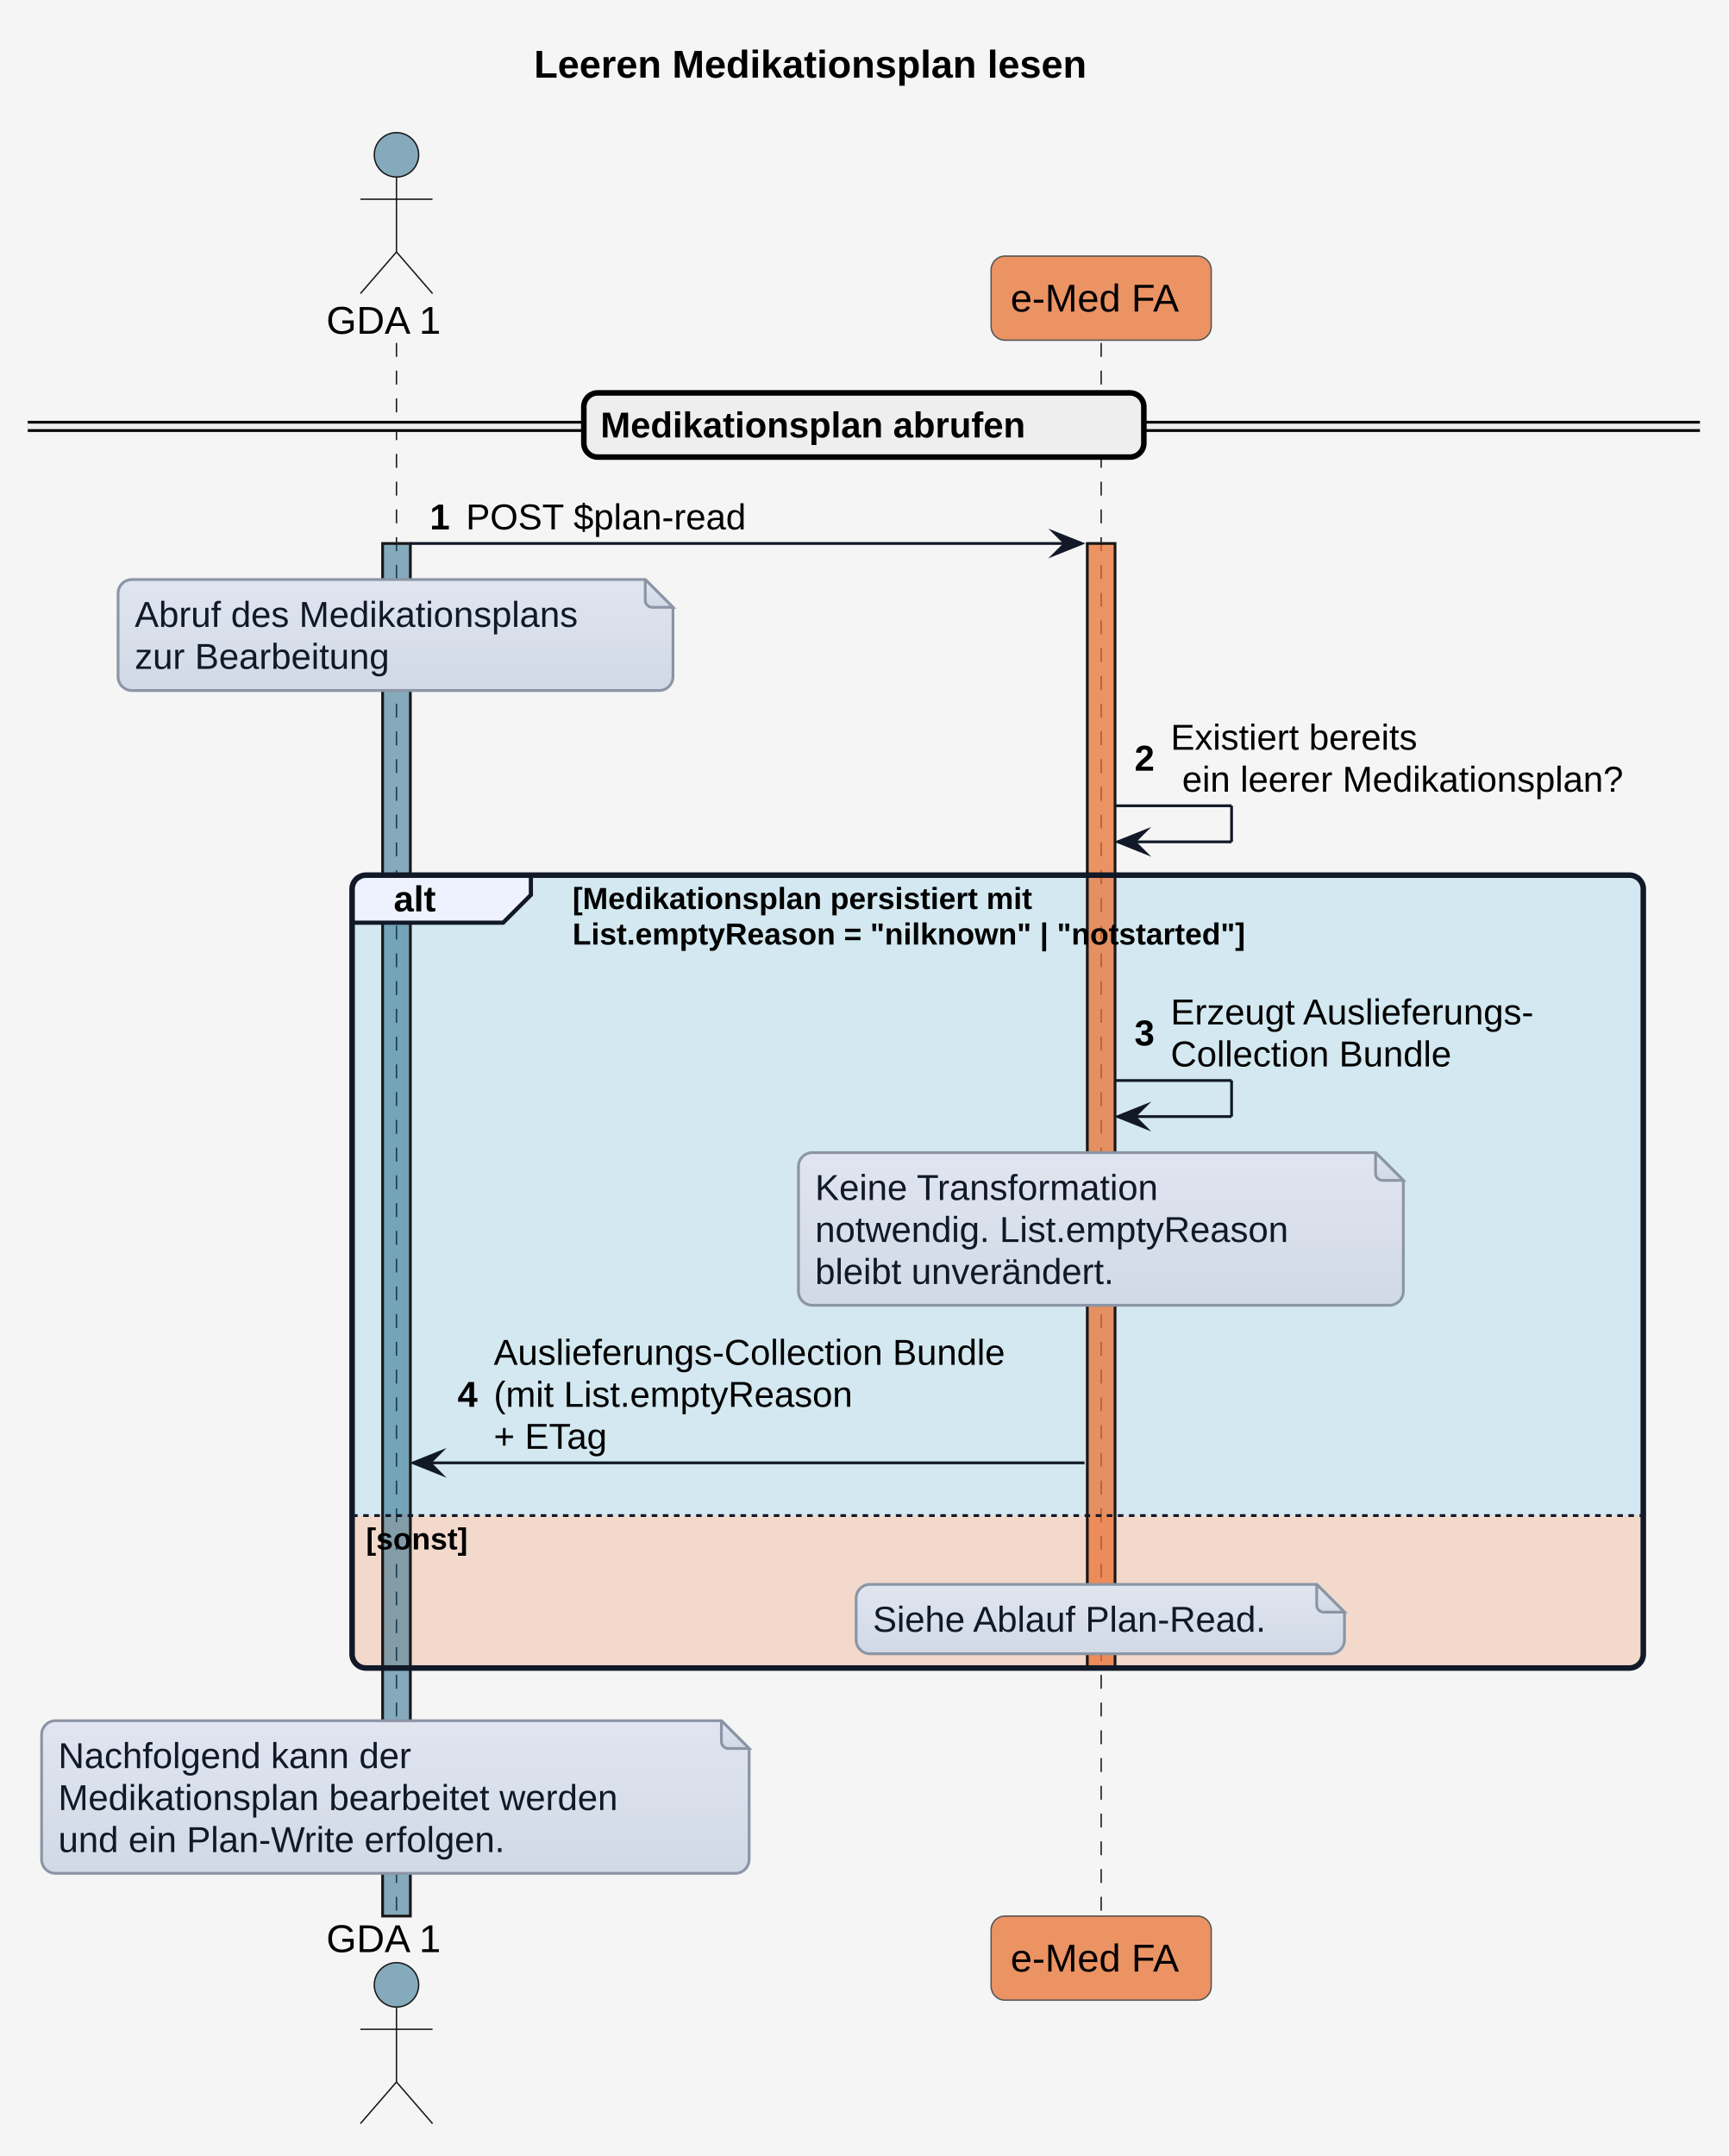
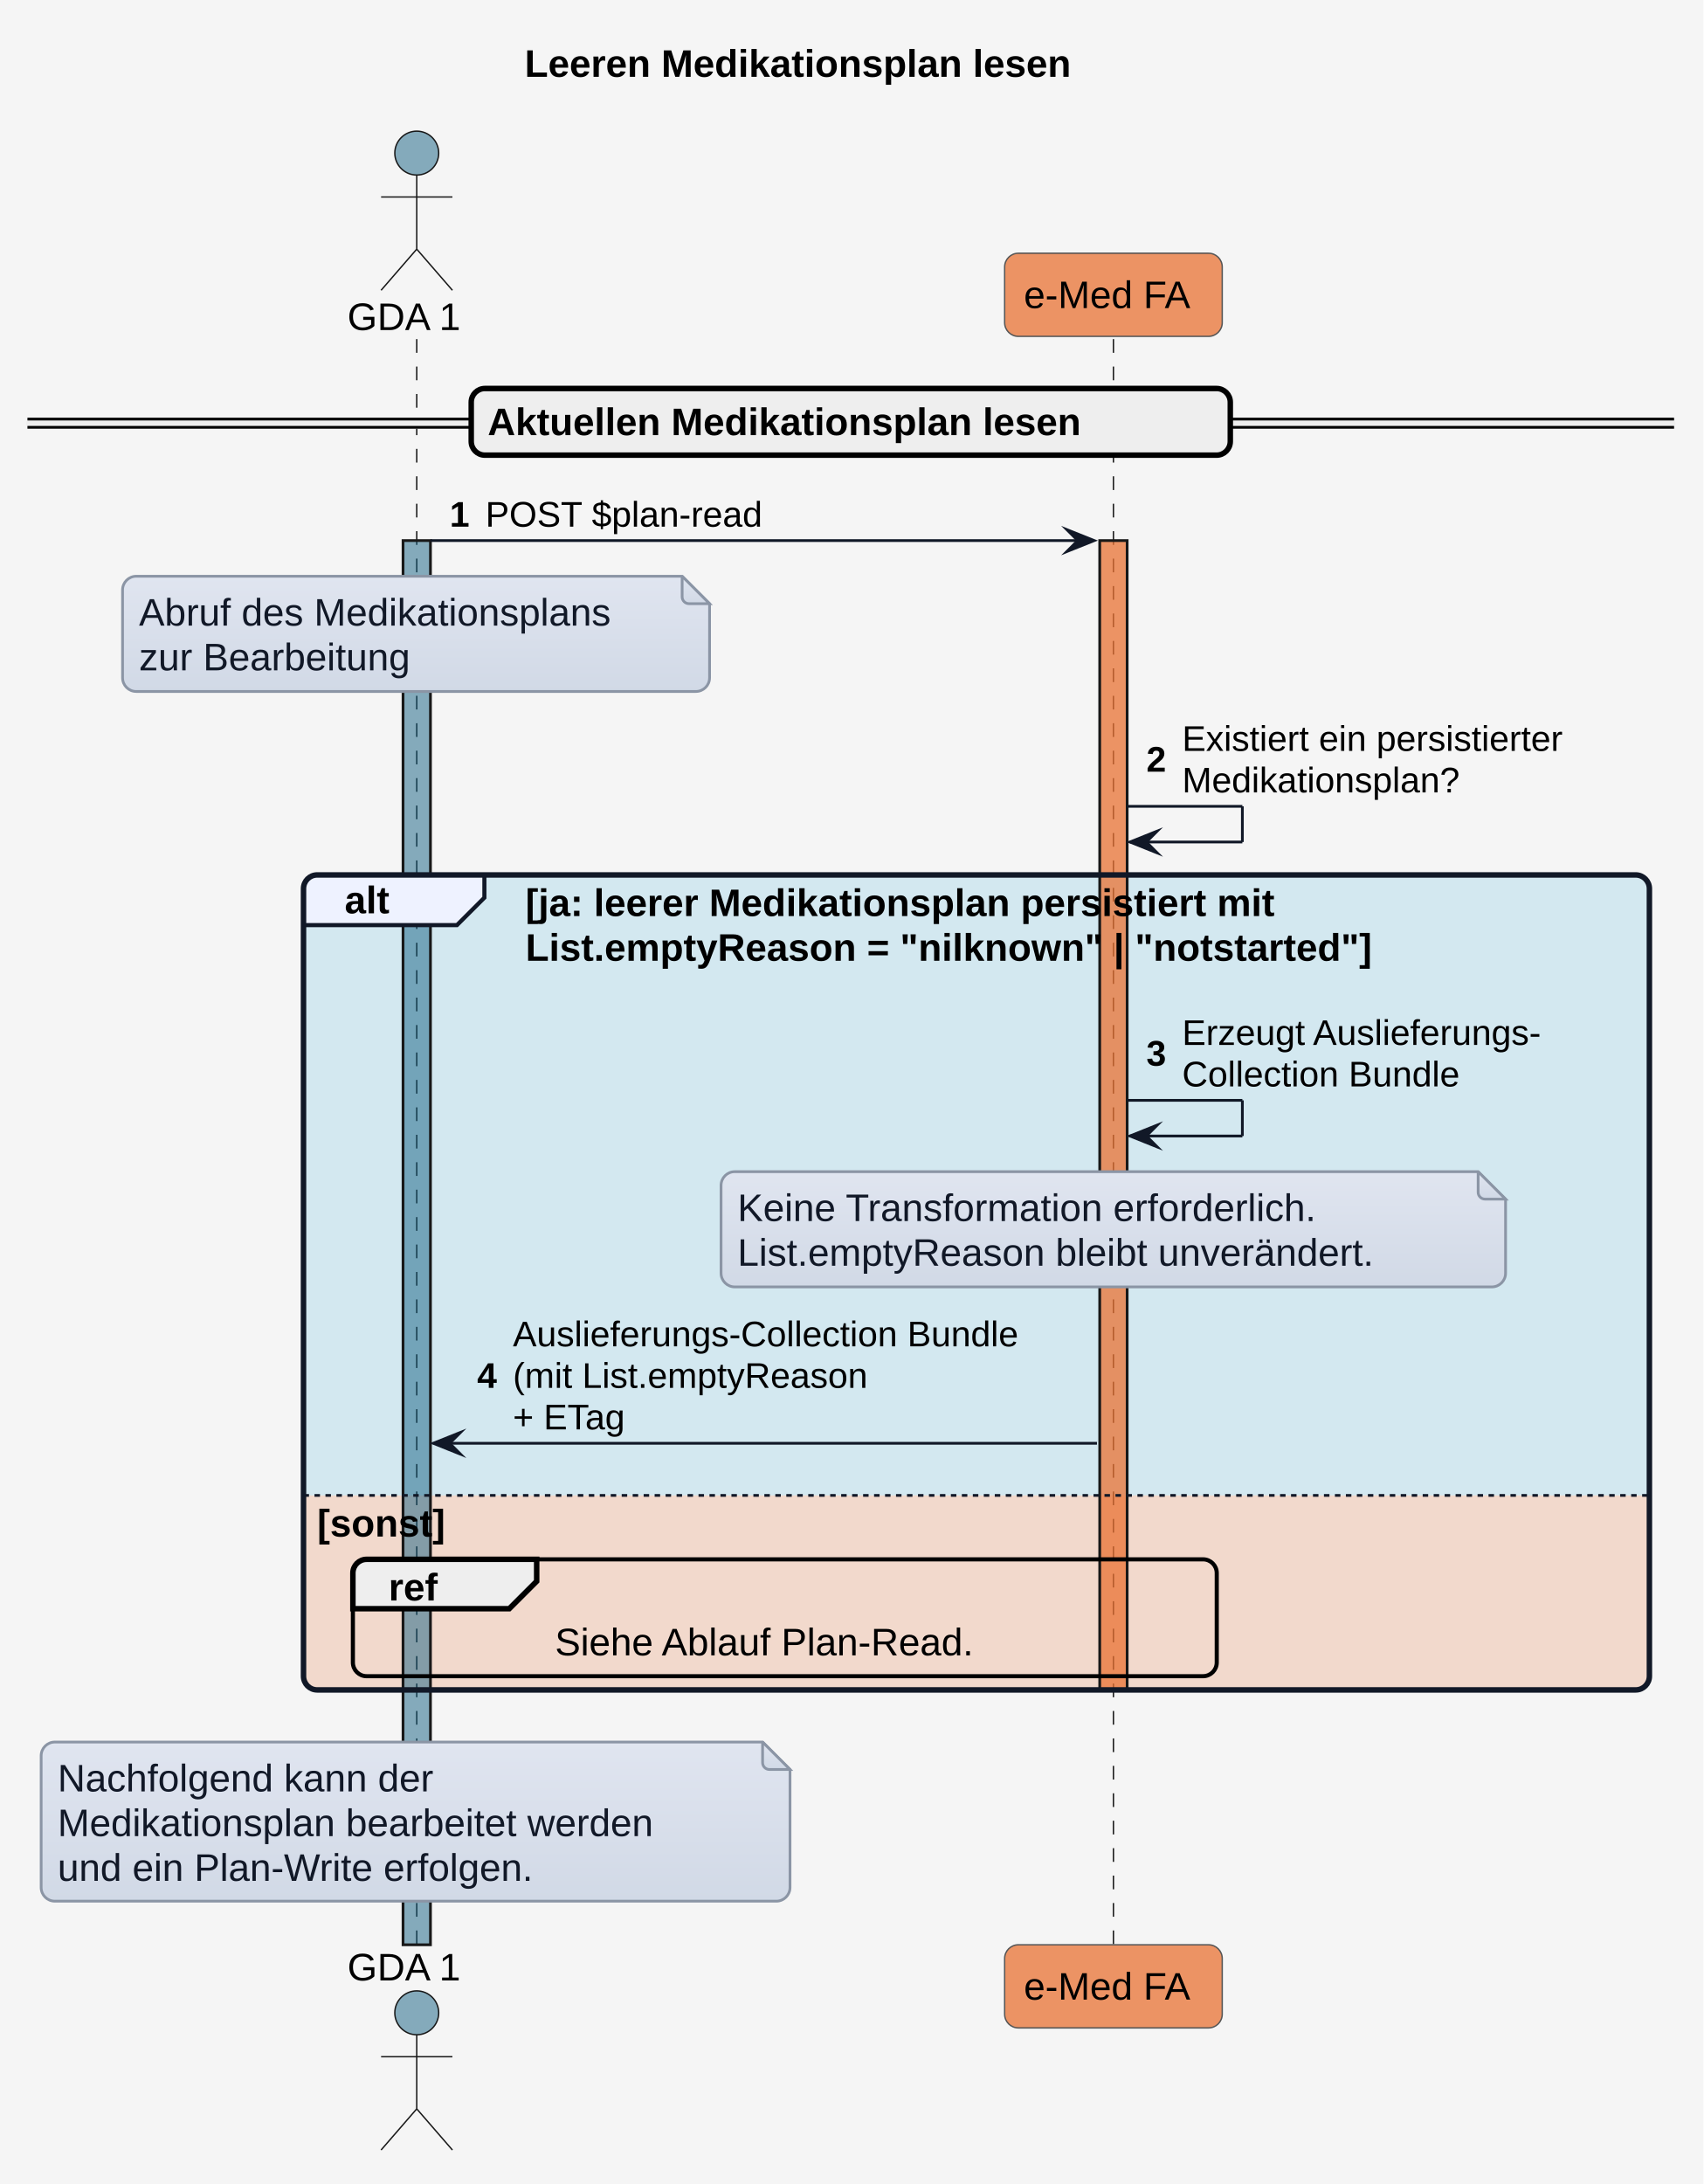
- <svg xmlns="http://www.w3.org/2000/svg" version="1.1" data-diagram-type="SEQUENCE" style="width:623px;height:777px;background:#F5F5F5;" width="623px" height="777px" viewBox="0 0 623 777" zoomAndPan="magnify" preserveAspectRatio="none" contentStyleType="text/css">
+ <svg xmlns="http://www.w3.org/2000/svg" version="1.1" data-diagram-type="SEQUENCE" style="width:621px;height:796px;background:#F5F5F5;" width="621px" height="796px" viewBox="0 0 621 796" zoomAndPan="magnify" preserveAspectRatio="none" contentStyleType="text/css">
  <defs>
-     <linearGradient x1="50%" y1="0%" x2="50%" y2="100%" id="g1hxzr9v4sr9bp0">
+     <linearGradient x1="50%" y1="0%" x2="50%" y2="100%" id="g13l8720bauozu0">
      <stop stop-color="#E0E5F0" offset="0%" />
      <stop stop-color="#D1D9E6" offset="100%" />
    </linearGradient>
  </defs>
  <g font-family="sans-serif" lengthAdjust="spacing">
-     <rect x="0" y="0" width="623" height="777" fill="#F5F5F5" style="stroke:none;" />
+     <rect x="0" y="0" width="621" height="796" fill="#F5F5F5" style="stroke:none;" />
    <g class="title" data-source-line="1">
-       <text x="192.458" y="27.995" fill="#000" font-size="14" textLength="236.763" font-weight="700" font-family="'Arial'">Leeren Medikationsplan lesen</text>
+       <text x="191.265" y="27.995" fill="#000" font-size="14" textLength="236.763" font-weight="700" font-family="'Arial'">Leeren Medikationsplan lesen</text>
    </g>
-     <path d="M131.897,315.391 L587.263,315.391 A5,5 0 0 1 592.263,320.391 L592.263,546.195 L126.897,546.195 L126.897,320.391 A5,5 0 0 1 131.897,315.391" fill="#0F9ED5" fill-opacity="0.145" />
-     <path d="M126.897,546.195 L592.263,546.195 L592.263,596.133 A5,5 0 0 1 587.263,601.133 L131.897,601.133 A5,5 0 0 1 126.897,596.133 L126.897,546.195" fill="#E97132" fill-opacity="0.208" />
+     <path d="M115.646,318.883 L596.293,318.883 A5,5 0 0 1 601.293,323.883 L601.293,545.031 L110.646,545.031 L110.646,323.883 A5,5 0 0 1 115.646,318.883" fill="#0F9ED5" fill-opacity="0.145" />
+     <path d="M110.646,545.031 L601.293,545.031 L601.293,610.922 A5,5 0 0 1 596.293,615.922 L115.646,615.922 A5,5 0 0 1 110.646,610.922 L110.646,545.031" fill="#E97132" fill-opacity="0.208" />
    <g>
-       <rect x="139.397" y="123.594" width="8" height="566.938" fill="#000" fill-opacity="0" />
-       <line x1="142.897" y1="123.594" x2="142.897" y2="690.531" style="stroke:#181818;stroke-width:0.5;stroke-dasharray:5,5;" />
+       <rect x="148.427" y="123.594" width="8" height="585.219" fill="#000" fill-opacity="0" />
+       <line x1="151.927" y1="123.594" x2="151.927" y2="708.813" style="stroke:#181818;stroke-width:0.5;stroke-dasharray:5,5;" />
    </g>
    <g>
-       <rect x="137.897" y="195.859" width="10" height="494.672" fill="#156082" fill-opacity="0.502" style="stroke:#181818;stroke-width:1;" />
+       <rect x="146.927" y="197.023" width="10" height="511.789" fill="#156082" fill-opacity="0.502" style="stroke:#181818;stroke-width:1;" />
    </g>
    <g>
-       <rect x="393.376" y="123.594" width="8" height="566.938" fill="#000" fill-opacity="0" />
-       <line x1="396.876" y1="123.594" x2="396.876" y2="690.531" style="stroke:#181818;stroke-width:0.5;stroke-dasharray:5,5;" />
+       <rect x="402.406" y="123.594" width="8" height="585.219" fill="#000" fill-opacity="0" />
+       <line x1="405.906" y1="123.594" x2="405.906" y2="708.813" style="stroke:#181818;stroke-width:0.5;stroke-dasharray:5,5;" />
    </g>
    <g>
-       <rect x="391.876" y="195.859" width="10" height="405.273" fill="#E97232" fill-opacity="0.741" style="stroke:#181818;stroke-width:1;" />
+       <rect x="400.906" y="197.023" width="10" height="418.898" fill="#E97232" fill-opacity="0.741" style="stroke:#181818;stroke-width:1;" />
    </g>
-     <text x="117.615" y="120.292" fill="#000" font-size="14" textLength="44.563" font-family="'Arial'">GDA 1</text>
-     <ellipse cx="142.897" cy="55.797" rx="8" ry="8" fill="#156082" fill-opacity="0.502" style="stroke:#181818;stroke-width:0.5;" />
-     <path d="M142.897,63.797 L142.897,90.797 M129.897,71.797 L155.897,71.797 M142.897,90.797 L129.897,105.797 M142.897,90.797 L155.897,105.797" style="stroke:#181818;stroke-width:0.5;" fill="none" />
-     <rect x="357.214" y="92.297" width="79.324" height="30.297" fill="#E97232" fill-opacity="0.741" style="stroke:#555;stroke-width:0.5;" rx="5" ry="5" />
-     <text x="364.214" y="112.292" fill="#000" font-size="14" textLength="65.324" font-family="'Arial'">e-Med FA</text>
-     <text x="117.615" y="703.526" fill="#000" font-size="14" textLength="44.563" font-family="'Arial'">GDA 1</text>
-     <ellipse cx="142.897" cy="715.328" rx="8" ry="8" fill="#156082" fill-opacity="0.502" style="stroke:#181818;stroke-width:0.5;" />
-     <path d="M142.897,723.328 L142.897,750.328 M129.897,731.328 L155.897,731.328 M142.897,750.328 L129.897,765.328 M142.897,750.328 L155.897,765.328" style="stroke:#181818;stroke-width:0.5;" fill="none" />
-     <rect x="357.214" y="690.531" width="79.324" height="30.297" fill="#E97232" fill-opacity="0.741" style="stroke:#555;stroke-width:0.5;" rx="5" ry="5" />
-     <text x="364.214" y="710.526" fill="#000" font-size="14" textLength="65.324" font-family="'Arial'">e-Med FA</text>
-     <rect x="10" y="152.16" width="602.679" height="3" fill="#EEE" style="stroke:#EEE;stroke-width:1;" rx="5" ry="5" />
-     <line x1="10" y1="152.16" x2="612.679" y2="152.16" style="stroke:#000;stroke-width:1;" />
-     <line x1="10" y1="155.16" x2="612.679" y2="155.16" style="stroke:#000;stroke-width:1;" />
-     <rect x="210.42" y="141.594" width="201.84" height="23.133" fill="#EEE" style="stroke:#000;stroke-width:2;" rx="5" ry="5" />
-     <text x="216.42" y="157.661" fill="#000" font-size="13" textLength="183.314" font-weight="700" font-family="'Arial'">Medikationsplan abrufen</text>
-     <polygon points="379.876,191.859,389.876,195.859,379.876,199.859,383.876,195.859" fill="#111827" style="stroke:#111827;stroke-width:1;stroke-linejoin:miter;stroke-miterlimit:10;" />
-     <line x1="147.897" y1="195.859" x2="385.876" y2="195.859" style="stroke:#111827;stroke-width:1;" />
-     <text x="154.897" y="190.793" fill="#000" font-size="13" font-weight="700" font-family="'Arial'">1</text>
-     <text x="167.942" y="190.793" fill="#000" font-size="13" textLength="108.989" font-family="'Arial'">POST $plan-read</text>
-     <path d="M42.555,213.859 L42.555,243.859 A5,5 0 0 0 47.555,248.859 L237.555,248.859 A5,5 0 0 0 242.555,243.859 L242.555,218.859 L232.555,208.859 L47.555,208.859 A5,5 0 0 0 42.555,213.859" style="stroke:#8B95A5;stroke-width:1;" fill="url(#g1hxzr9v4sr9bp0)" />
-     <path d="M232.555,208.859 L232.555,216.359 A2.5,2.5 0 0 0 235.055,218.859 L242.555,218.859 L232.555,208.859" style="stroke:#8B95A5;stroke-width:1;" fill="url(#g1hxzr9v4sr9bp0)" />
-     <text x="48.555" y="225.926" fill="#111827" font-size="13" textLength="179.683" font-family="'Arial'">Abruf des Medikationsplans</text>
-     <text x="48.555" y="241.059" fill="#111827" font-size="13" textLength="104.457" font-family="'Arial'">zur Bearbeitung</text>
-     <line x1="401.876" y1="290.391" x2="443.876" y2="290.391" style="stroke:#111827;stroke-width:1;" />
-     <line x1="443.876" y1="290.391" x2="443.876" y2="303.391" style="stroke:#111827;stroke-width:1;" />
-     <line x1="402.876" y1="303.391" x2="443.876" y2="303.391" style="stroke:#111827;stroke-width:1;" />
-     <polygon points="412.876,299.391,402.876,303.391,412.876,307.391,408.876,303.391" fill="#111827" style="stroke:#111827;stroke-width:1;stroke-linejoin:miter;stroke-miterlimit:10;" />
-     <text x="408.876" y="277.758" fill="#000" font-size="13" font-weight="700" font-family="'Arial'">2</text>
-     <text x="421.921" y="270.192" fill="#000" font-size="13" textLength="102.648" font-family="'Arial'">Existiert bereits</text>
-     <text x="426.053" y="285.325" fill="#000" font-size="13" textLength="179.626" font-family="'Arial'">ein leerer Medikationsplan?</text>
-     <path d="M131.897,315.391 L191.34,315.391 L191.34,322.523 L181.34,332.523 L126.897,332.523 L126.897,320.391 A5,5 0 0 1 131.897,315.391" style="stroke:#111827;stroke-width:1.5;" fill="#EEF2FF" />
-     <rect x="126.897" y="315.391" width="465.366" height="285.742" fill="none" style="stroke:#111827;stroke-width:2;" rx="5" ry="5" />
-     <text x="141.897" y="328.458" fill="#000" font-size="13" textLength="19.443" font-weight="700" font-family="'Arial'">alt</text>
-     <text x="206.34" y="327.601" fill="#000" font-size="11" textLength="200.626" font-weight="700" font-family="'Arial'">[Medikationsplan persistiert mit</text>
-     <text x="206.34" y="340.406" fill="#000" font-size="11" textLength="289.744" font-weight="700" font-family="'Arial'">List.emptyReason = "nilknown" | "notstarted"]</text>
-     <line x1="126.897" y1="546.195" x2="592.263" y2="546.195" style="stroke:#111827;stroke-width:1;stroke-dasharray:2,2;" />
-     <text x="131.897" y="558.406" fill="#000" font-size="11" textLength="43.796" font-weight="700" font-family="'Arial'">[sonst]</text>
-     <line x1="401.876" y1="389.398" x2="443.876" y2="389.398" style="stroke:#111827;stroke-width:1;" />
-     <line x1="443.876" y1="389.398" x2="443.876" y2="402.398" style="stroke:#111827;stroke-width:1;" />
-     <line x1="402.876" y1="402.398" x2="443.876" y2="402.398" style="stroke:#111827;stroke-width:1;" />
-     <polygon points="412.876,398.398,402.876,402.398,412.876,406.398,408.876,402.398" fill="#111827" style="stroke:#111827;stroke-width:1;stroke-linejoin:miter;stroke-miterlimit:10;" />
-     <text x="408.876" y="376.766" fill="#000" font-size="13" font-weight="700" font-family="'Arial'">3</text>
-     <text x="421.921" y="369.2" fill="#000" font-size="13" textLength="147.342" font-family="'Arial'">Erzeugt Auslieferungs-</text>
-     <text x="421.921" y="384.333" fill="#000" font-size="13" textLength="113.693" font-family="'Arial'">Collection Bundle</text>
-     <path d="M287.778,420.398 L287.778,465.398 A5,5 0 0 0 292.778,470.398 L500.778,470.398 A5,5 0 0 0 505.778,465.398 L505.778,425.398 L495.778,415.398 L292.778,415.398 A5,5 0 0 0 287.778,420.398" style="stroke:#8B95A5;stroke-width:1;" fill="url(#g1hxzr9v4sr9bp0)" />
-     <path d="M495.778,415.398 L495.778,422.898 A2.5,2.5 0 0 0 498.278,425.398 L505.778,425.398 L495.778,415.398" style="stroke:#8B95A5;stroke-width:1;" fill="url(#g1hxzr9v4sr9bp0)" />
-     <text x="293.778" y="432.465" fill="#111827" font-size="13" textLength="140.175" font-family="'Arial'">Keine Transformation</text>
-     <text x="293.778" y="447.598" fill="#111827" font-size="13" textLength="193.064" font-family="'Arial'">notwendig. List.emptyReason</text>
-     <text x="293.778" y="462.731" fill="#111827" font-size="13" textLength="125.5" font-family="'Arial'">bleibt unverändert.</text>
-     <polygon points="158.897,523.195,148.897,527.195,158.897,531.195,154.897,527.195" fill="#111827" style="stroke:#111827;stroke-width:1;stroke-linejoin:miter;stroke-miterlimit:10;" />
-     <line x1="152.897" y1="527.195" x2="390.876" y2="527.195" style="stroke:#111827;stroke-width:1;" />
-     <text x="164.897" y="506.997" fill="#000" font-size="13" font-weight="700" font-family="'Arial'">4</text>
-     <text x="177.942" y="491.864" fill="#000" font-size="13" textLength="206.934" font-family="'Arial'">Auslieferungs-Collection Bundle</text>
-     <text x="177.942" y="506.997" fill="#000" font-size="13" textLength="147.101" font-family="'Arial'">(mit List.emptyReason</text>
-     <text x="177.942" y="522.129" fill="#000" font-size="13" textLength="47.398" font-family="'Arial'">+ ETag</text>
-     <path d="M308.56,576 L308.56,591 A5,5 0 0 0 313.56,596 L479.56,596 A5,5 0 0 0 484.56,591 L484.56,581 L474.56,571 L313.56,571 A5,5 0 0 0 308.56,576" style="stroke:#8B95A5;stroke-width:1;" fill="url(#g1hxzr9v4sr9bp0)" />
-     <path d="M474.56,571 L474.56,578.5 A2.5,2.5 0 0 0 477.06,581 L484.56,581 L474.56,571" style="stroke:#8B95A5;stroke-width:1;" fill="url(#g1hxzr9v4sr9bp0)" />
-     <text x="314.56" y="588.067" fill="#111827" font-size="13" textLength="155.632" font-family="'Arial'">Siehe Ablauf Plan-Read.</text>
-     <path d="M15,625.133 L15,670.133 A5,5 0 0 0 20,675.133 L265,675.133 A5,5 0 0 0 270,670.133 L270,630.133 L260,620.133 L20,620.133 A5,5 0 0 0 15,625.133" style="stroke:#8B95A5;stroke-width:1;" fill="url(#g1hxzr9v4sr9bp0)" />
-     <path d="M260,620.133 L260,627.633 A2.5,2.5 0 0 0 262.5,630.133 L270,630.133 L260,620.133" style="stroke:#8B95A5;stroke-width:1;" fill="url(#g1hxzr9v4sr9bp0)" />
-     <text x="21" y="637.2" fill="#111827" font-size="13" textLength="143.793" font-family="'Arial'">Nachfolgend kann der</text>
-     <text x="21" y="652.333" fill="#111827" font-size="13" textLength="230.661" font-family="'Arial'">Medikationsplan bearbeitet werden</text>
-     <text x="21" y="667.465" fill="#111827" font-size="13" textLength="182.336" font-family="'Arial'">und ein Plan-Write erfolgen.</text>
+     <text x="126.646" y="120.292" fill="#000" font-size="14" textLength="44.563" font-family="'Arial'">GDA 1</text>
+     <ellipse cx="151.927" cy="55.797" rx="8" ry="8" fill="#156082" fill-opacity="0.502" style="stroke:#181818;stroke-width:0.5;" />
+     <path d="M151.927,63.797 L151.927,90.797 M138.927,71.797 L164.927,71.797 M151.927,90.797 L138.927,105.797 M151.927,90.797 L164.927,105.797" style="stroke:#181818;stroke-width:0.5;" fill="none" />
+     <rect x="366.244" y="92.297" width="79.324" height="30.297" fill="#E97232" fill-opacity="0.741" style="stroke:#555;stroke-width:0.5;" rx="5" ry="5" />
+     <text x="373.244" y="112.292" fill="#000" font-size="14" textLength="65.324" font-family="'Arial'">e-Med FA</text>
+     <text x="126.646" y="721.808" fill="#000" font-size="14" textLength="44.563" font-family="'Arial'">GDA 1</text>
+     <ellipse cx="151.927" cy="733.609" rx="8" ry="8" fill="#156082" fill-opacity="0.502" style="stroke:#181818;stroke-width:0.5;" />
+     <path d="M151.927,741.609 L151.927,768.609 M138.927,749.609 L164.927,749.609 M151.927,768.609 L138.927,783.609 M151.927,768.609 L164.927,783.609" style="stroke:#181818;stroke-width:0.5;" fill="none" />
+     <rect x="366.244" y="708.813" width="79.324" height="30.297" fill="#E97232" fill-opacity="0.741" style="stroke:#555;stroke-width:0.5;" rx="5" ry="5" />
+     <text x="373.244" y="728.808" fill="#000" font-size="14" textLength="65.324" font-family="'Arial'">e-Med FA</text>
+     <rect x="10" y="152.742" width="600.293" height="3" fill="#EEE" style="stroke:#EEE;stroke-width:1;" rx="5" ry="5" />
+     <line x1="10" y1="152.742" x2="610.293" y2="152.742" style="stroke:#000;stroke-width:1;" />
+     <line x1="10" y1="155.742" x2="610.293" y2="155.742" style="stroke:#000;stroke-width:1;" />
+     <rect x="171.787" y="141.594" width="276.719" height="24.297" fill="#EEE" style="stroke:#000;stroke-width:2;" rx="5" ry="5" />
+     <text x="177.787" y="158.589" fill="#000" font-size="14" textLength="257.845" font-weight="700" font-family="'Arial'">Aktuellen Medikationsplan lesen</text>
+     <polygon points="388.906,193.023,398.906,197.023,388.906,201.023,392.906,197.023" fill="#111827" style="stroke:#111827;stroke-width:1;stroke-linejoin:miter;stroke-miterlimit:10;" />
+     <line x1="156.927" y1="197.023" x2="394.906" y2="197.023" style="stroke:#111827;stroke-width:1;" />
+     <text x="163.927" y="191.958" fill="#000" font-size="13" font-weight="700" font-family="'Arial'">1</text>
+     <text x="176.973" y="191.958" fill="#000" font-size="13" textLength="108.989" font-family="'Arial'">POST $plan-read</text>
+     <path d="M44.675,215.023 L44.675,247.023 A5,5 0 0 0 49.675,252.023 L253.675,252.023 A5,5 0 0 0 258.675,247.023 L258.675,220.023 L248.675,210.023 L49.675,210.023 A5,5 0 0 0 44.675,215.023" style="stroke:#8B95A5;stroke-width:1;" fill="url(#g13l8720bauozu0)" />
+     <path d="M248.675,210.023 L248.675,217.523 A2.5,2.5 0 0 0 251.175,220.023 L258.675,220.023 L248.675,210.023" style="stroke:#8B95A5;stroke-width:1;" fill="url(#g13l8720bauozu0)" />
+     <text x="50.675" y="228.019" fill="#111827" font-size="14" textLength="193.505" font-family="'Arial'">Abruf des Medikationsplans</text>
+     <text x="50.675" y="244.315" fill="#111827" font-size="14" textLength="112.492" font-family="'Arial'">zur Bearbeitung</text>
+     <line x1="410.906" y1="293.883" x2="452.906" y2="293.883" style="stroke:#111827;stroke-width:1;" />
+     <line x1="452.906" y1="293.883" x2="452.906" y2="306.883" style="stroke:#111827;stroke-width:1;" />
+     <line x1="411.906" y1="306.883" x2="452.906" y2="306.883" style="stroke:#111827;stroke-width:1;" />
+     <polygon points="421.906,302.883,411.906,306.883,421.906,310.883,417.906,306.883" fill="#111827" style="stroke:#111827;stroke-width:1;stroke-linejoin:miter;stroke-miterlimit:10;" />
+     <text x="417.906" y="281.25" fill="#000" font-size="13" font-weight="700" font-family="'Arial'">2</text>
+     <text x="430.952" y="273.684" fill="#000" font-size="13" textLength="160.799" font-family="'Arial'">Existiert ein persistierter</text>
+     <text x="430.952" y="288.817" fill="#000" font-size="13" textLength="113.217" font-family="'Arial'">Medikationsplan?</text>
+     <path d="M115.646,318.883 L176.584,318.883 L176.584,327.18 L166.584,337.18 L110.646,337.18 L110.646,323.883 A5,5 0 0 1 115.646,318.883" style="stroke:#111827;stroke-width:1.5;" fill="#EEF2FF" />
+     <rect x="110.646" y="318.883" width="490.648" height="297.039" fill="none" style="stroke:#111827;stroke-width:2;" rx="5" ry="5" />
+     <text x="125.646" y="332.878" fill="#000" font-size="14" textLength="20.938" font-weight="700" font-family="'Arial'">alt</text>
+     <text x="191.584" y="333.878" fill="#000" font-size="14" textLength="332.028" font-weight="700" font-family="'Arial'">[ja: leerer Medikationsplan persistiert mit</text>
+     <text x="191.584" y="350.175" fill="#000" font-size="14" textLength="368.765" font-weight="700" font-family="'Arial'">List.emptyReason = "nilknown" | "notstarted"]</text>
+     <line x1="110.646" y1="545.031" x2="601.293" y2="545.031" style="stroke:#111827;stroke-width:1;stroke-dasharray:2,2;" />
+     <text x="115.646" y="560.026" fill="#000" font-size="14" textLength="55.74" font-weight="700" font-family="'Arial'">[sonst]</text>
+     <line x1="410.906" y1="401.039" x2="452.906" y2="401.039" style="stroke:#111827;stroke-width:1;" />
+     <line x1="452.906" y1="401.039" x2="452.906" y2="414.039" style="stroke:#111827;stroke-width:1;" />
+     <line x1="411.906" y1="414.039" x2="452.906" y2="414.039" style="stroke:#111827;stroke-width:1;" />
+     <polygon points="421.906,410.039,411.906,414.039,421.906,418.039,417.906,414.039" fill="#111827" style="stroke:#111827;stroke-width:1;stroke-linejoin:miter;stroke-miterlimit:10;" />
+     <text x="417.906" y="388.407" fill="#000" font-size="13" font-weight="700" font-family="'Arial'">3</text>
+     <text x="430.952" y="380.84" fill="#000" font-size="13" textLength="147.342" font-family="'Arial'">Erzeugt Auslieferungs-</text>
+     <text x="430.952" y="395.973" fill="#000" font-size="13" textLength="113.693" font-family="'Arial'">Collection Bundle</text>
+     <path d="M262.861,432.039 L262.861,464.039 A5,5 0 0 0 267.861,469.039 L543.861,469.039 A5,5 0 0 0 548.861,464.039 L548.861,437.039 L538.861,427.039 L267.861,427.039 A5,5 0 0 0 262.861,432.039" style="stroke:#8B95A5;stroke-width:1;" fill="url(#g13l8720bauozu0)" />
+     <path d="M538.861,427.039 L538.861,434.539 A2.5,2.5 0 0 0 541.361,437.039 L548.861,437.039 L538.861,427.039" style="stroke:#8B95A5;stroke-width:1;" fill="url(#g13l8720bauozu0)" />
+     <text x="268.861" y="445.034" fill="#111827" font-size="14" textLength="241.083" font-family="'Arial'">Keine Transformation erforderlich.</text>
+     <text x="268.861" y="461.331" fill="#111827" font-size="14" textLength="265.091" font-family="'Arial'">List.emptyReason bleibt unverändert.</text>
+     <polygon points="167.927,522.031,157.927,526.031,167.927,530.031,163.927,526.031" fill="#111827" style="stroke:#111827;stroke-width:1;stroke-linejoin:miter;stroke-miterlimit:10;" />
+     <line x1="161.927" y1="526.031" x2="399.906" y2="526.031" style="stroke:#111827;stroke-width:1;" />
+     <text x="173.927" y="505.833" fill="#000" font-size="13" font-weight="700" font-family="'Arial'">4</text>
+     <text x="186.973" y="490.7" fill="#000" font-size="13" textLength="206.934" font-family="'Arial'">Auslieferungs-Collection Bundle</text>
+     <text x="186.973" y="505.833" fill="#000" font-size="13" textLength="147.101" font-family="'Arial'">(mit List.emptyReason</text>
+     <text x="186.973" y="520.965" fill="#000" font-size="13" textLength="47.398" font-family="'Arial'">+ ETag</text>
+     <rect x="128.646" y="568.328" width="314.923" height="42.594" fill="none" style="stroke:#000;stroke-width:1.5;" rx="5" ry="5" />
+     <path d="M133.646,568.328 L195.646,568.328 L195.646,576.328 L185.646,586.328 L128.646,586.328 L128.646,573.328 A5,5 0 0 1 133.646,568.328" style="stroke:#000;stroke-width:2;" fill="#EEE" />
+     <text x="141.646" y="583.323" fill="#000" font-size="14" textLength="22.49" font-weight="700" font-family="'Arial'">ref</text>
+     <text x="202.305" y="603.323" fill="#000" font-size="14" textLength="167.604" font-family="'Arial'">Siehe Ablauf Plan-Read.</text>
+     <path d="M15,639.922 L15,687.922 A5,5 0 0 0 20,692.922 L283,692.922 A5,5 0 0 0 288,687.922 L288,644.922 L278,634.922 L20,634.922 A5,5 0 0 0 15,639.922" style="stroke:#8B95A5;stroke-width:1;" fill="url(#g13l8720bauozu0)" />
+     <path d="M278,634.922 L278,642.422 A2.5,2.5 0 0 0 280.5,644.922 L288,644.922 L278,634.922" style="stroke:#8B95A5;stroke-width:1;" fill="url(#g13l8720bauozu0)" />
+     <text x="21" y="652.917" fill="#111827" font-size="14" textLength="154.854" font-family="'Arial'">Nachfolgend kann der</text>
+     <text x="21" y="669.214" fill="#111827" font-size="14" textLength="248.404" font-family="'Arial'">Medikationsplan bearbeitet werden</text>
+     <text x="21" y="685.511" fill="#111827" font-size="14" textLength="196.362" font-family="'Arial'">und ein Plan-Write erfolgen.</text>
  </g>
</svg>
